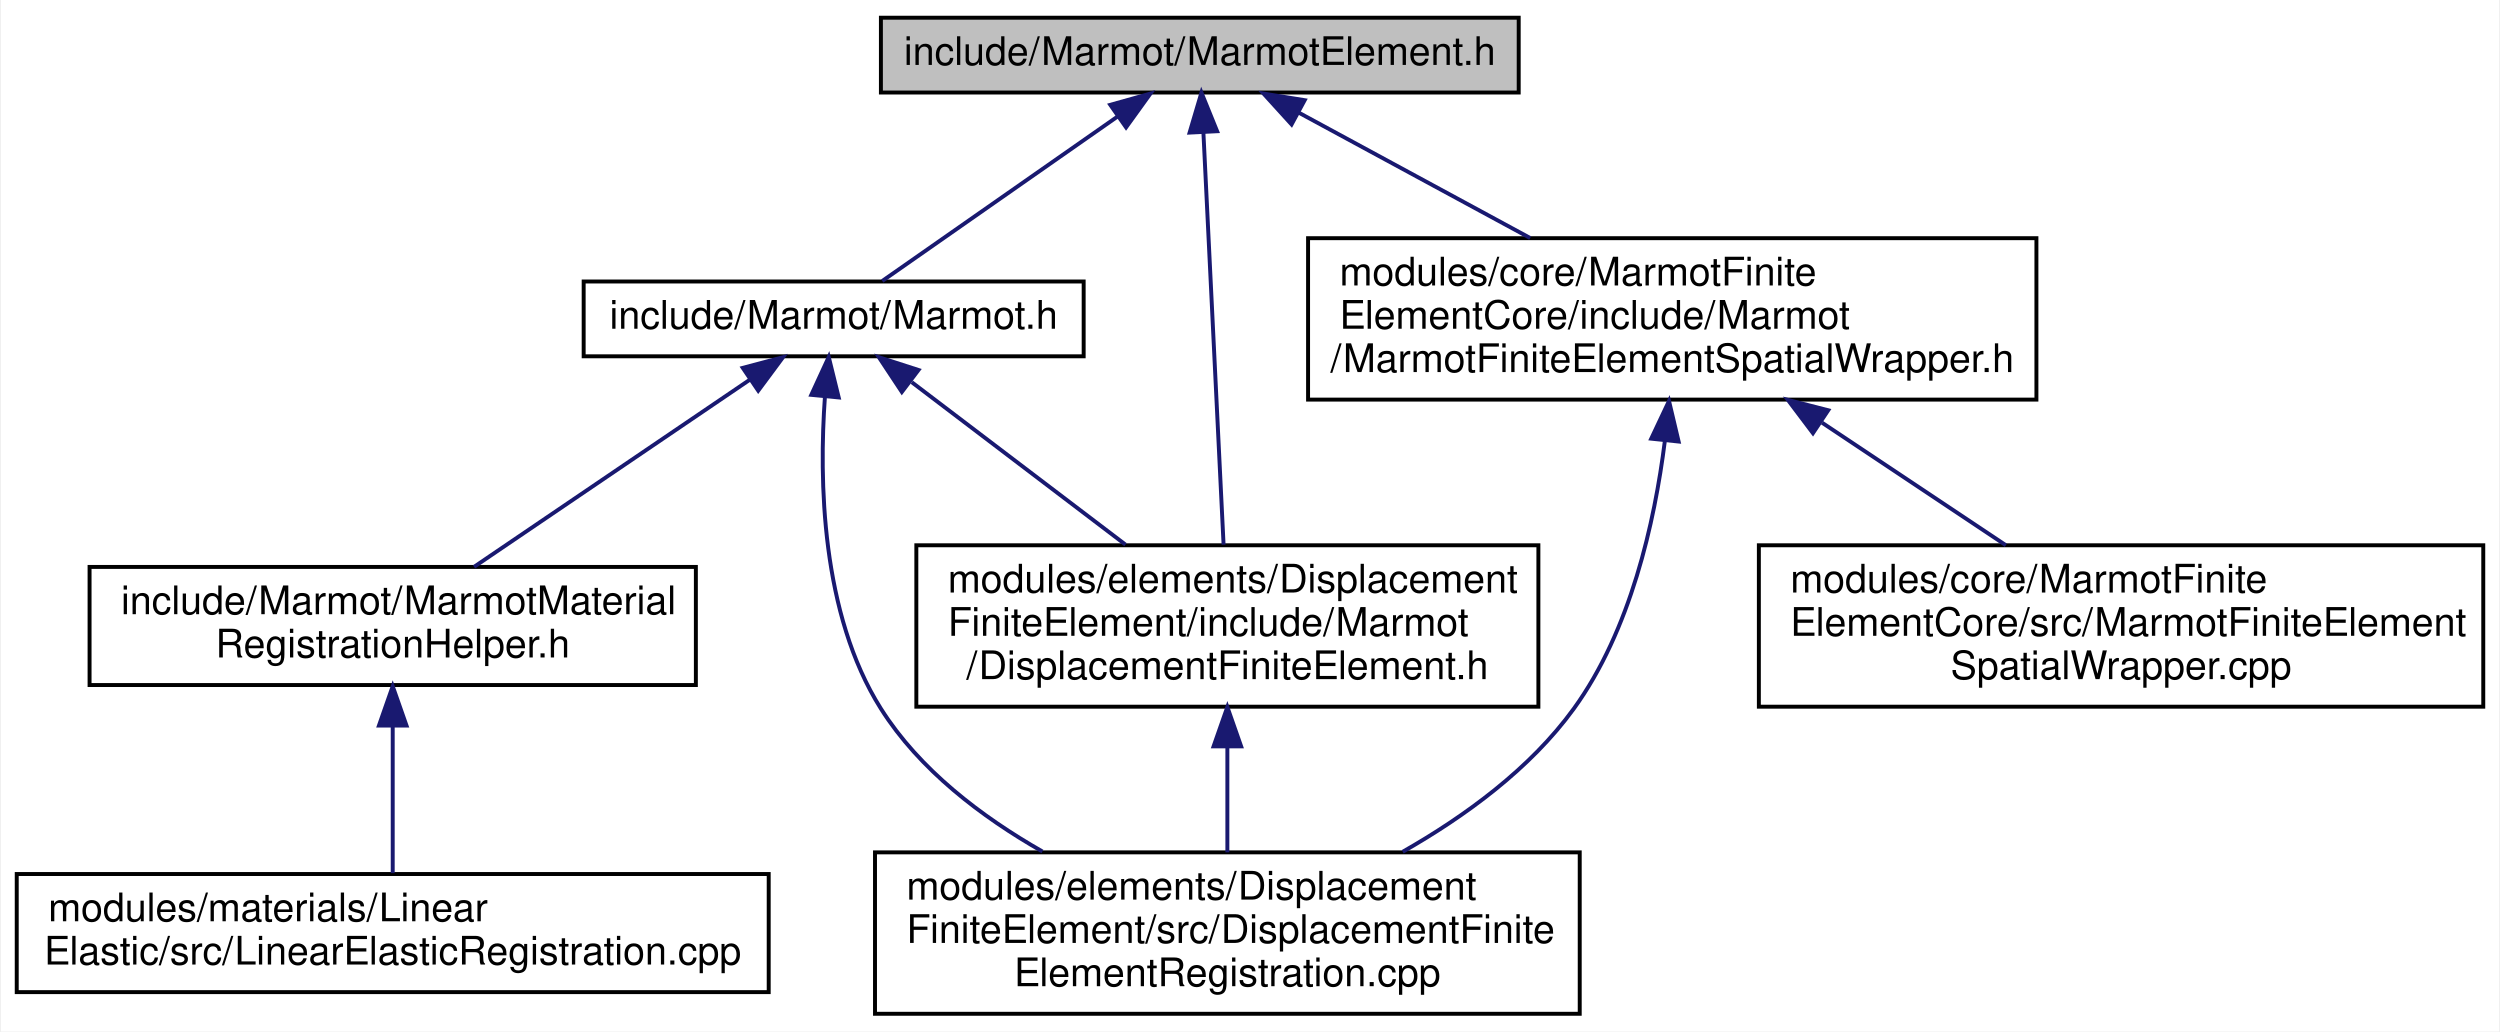
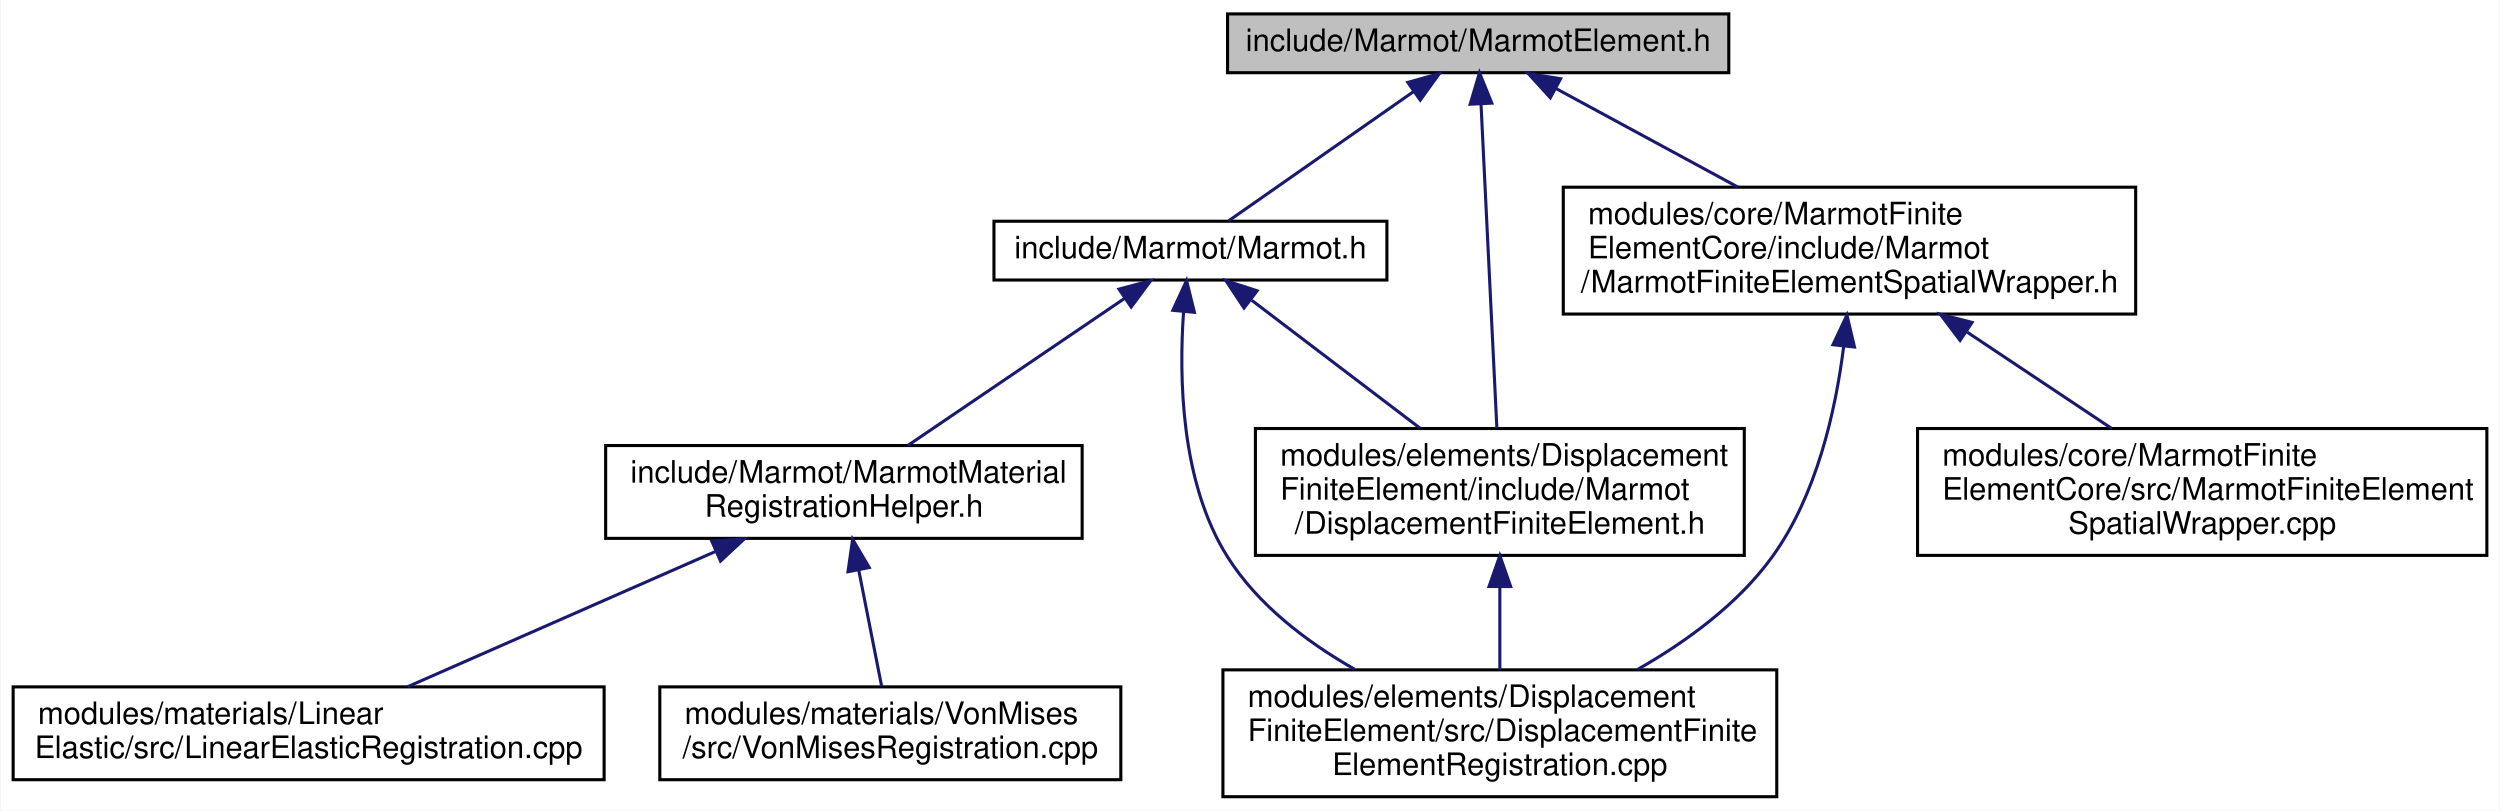
- <svg xmlns="http://www.w3.org/2000/svg" xmlns:xlink="http://www.w3.org/1999/xlink" width="635pt" height="262pt" viewBox="0.00 0.00 634.50 262.00">
+ <svg xmlns="http://www.w3.org/2000/svg" xmlns:xlink="http://www.w3.org/1999/xlink" width="808pt" height="262pt" viewBox="0.00 0.00 807.50 262.00">
  <g id="graph0" class="graph" transform="scale(1 1) rotate(0) translate(4 258)">
-     <polygon fill="white" stroke="transparent" points="-4,4 -4,-258 630.5,-258 630.5,4 -4,4" />
+     <polygon fill="white" stroke="transparent" points="-4,4 -4,-258 803.5,-258 803.5,4 -4,4" />
    <g id="node1" class="node">
      <g id="a_node1">
        <a xlink:title=" ">
-           <polygon fill="#bfbfbf" stroke="black" points="219.5,-234.5 219.5,-253.5 381.5,-253.5 381.5,-234.5 219.5,-234.5" />
-           <text text-anchor="middle" x="300.5" y="-241.5" font-family="Helvetica,sans-Serif" font-size="10.00">include/Marmot/MarmotElement.h</text>
+           <polygon fill="#bfbfbf" stroke="black" points="392.5,-234.5 392.5,-253.5 554.5,-253.5 554.5,-234.5 392.5,-234.5" />
+           <text text-anchor="middle" x="473.5" y="-241.5" font-family="Helvetica,sans-Serif" font-size="10.00">include/Marmot/MarmotElement.h</text>
        </a>
      </g>
    </g>
    <g id="node2" class="node">
      <g id="a_node2">
        <a xlink:href="Marmot_8h.html" target="_top" xlink:title=" ">
-           <polygon fill="white" stroke="black" points="144,-167.5 144,-186.5 271,-186.5 271,-167.5 144,-167.5" />
-           <text text-anchor="middle" x="207.5" y="-174.5" font-family="Helvetica,sans-Serif" font-size="10.00">include/Marmot/Marmot.h</text>
+           <polygon fill="white" stroke="black" points="317,-167.5 317,-186.5 444,-186.5 444,-167.5 317,-167.5" />
+           <text text-anchor="middle" x="380.5" y="-174.5" font-family="Helvetica,sans-Serif" font-size="10.00">include/Marmot/Marmot.h</text>
        </a>
      </g>
    </g>
    <g id="edge1" class="edge">
-       <path fill="none" stroke="midnightblue" d="M279.64,-228.42C261.25,-215.57 235.09,-197.28 219.84,-186.63" />
-       <polygon fill="midnightblue" stroke="midnightblue" points="277.76,-231.37 287.96,-234.23 281.77,-225.64 277.76,-231.37" />
+       <path fill="none" stroke="midnightblue" d="M452.64,-228.42C434.25,-215.57 408.09,-197.28 392.84,-186.63" />
+       <polygon fill="midnightblue" stroke="midnightblue" points="450.76,-231.37 460.96,-234.23 454.77,-225.64 450.76,-231.37" />
    </g>
-     <g id="node5" class="node">
-       <g id="a_node5">
+     <g id="node6" class="node">
+       <g id="a_node6">
        <a xlink:href="DisplacementFiniteElement_8h.html" target="_top" xlink:title=" ">
-           <polygon fill="white" stroke="black" points="228.5,-78.5 228.5,-119.5 386.5,-119.5 386.5,-78.5 228.5,-78.5" />
-           <text text-anchor="start" x="236.5" y="-107.5" font-family="Helvetica,sans-Serif" font-size="10.00">modules/elements/Displacement</text>
-           <text text-anchor="start" x="236.5" y="-96.5" font-family="Helvetica,sans-Serif" font-size="10.00">FiniteElement/include/Marmot</text>
-           <text text-anchor="middle" x="307.5" y="-85.5" font-family="Helvetica,sans-Serif" font-size="10.00">/DisplacementFiniteElement.h</text>
+           <polygon fill="white" stroke="black" points="401.5,-78.5 401.5,-119.5 559.5,-119.5 559.5,-78.5 401.5,-78.5" />
+           <text text-anchor="start" x="409.5" y="-107.5" font-family="Helvetica,sans-Serif" font-size="10.00">modules/elements/Displacement</text>
+           <text text-anchor="start" x="409.5" y="-96.5" font-family="Helvetica,sans-Serif" font-size="10.00">FiniteElement/include/Marmot</text>
+           <text text-anchor="middle" x="480.5" y="-85.5" font-family="Helvetica,sans-Serif" font-size="10.00">/DisplacementFiniteElement.h</text>
        </a>
      </g>
    </g>
-     <g id="edge10" class="edge">
-       <path fill="none" stroke="midnightblue" d="M301.41,-224.42C302.73,-197.36 305.18,-147.31 306.54,-119.65" />
-       <polygon fill="midnightblue" stroke="midnightblue" points="297.91,-224.32 300.92,-234.48 304.9,-224.67 297.91,-224.32" />
+     <g id="edge11" class="edge">
+       <path fill="none" stroke="midnightblue" d="M474.41,-224.42C475.73,-197.36 478.18,-147.31 479.54,-119.65" />
+       <polygon fill="midnightblue" stroke="midnightblue" points="470.91,-224.32 473.92,-234.48 477.9,-224.67 470.91,-224.32" />
+     </g>
+     <g id="node8" class="node">
+       <g id="a_node8">
+         <a xlink:href="MarmotFiniteElementSpatialWrapper_8h.html" target="_top" xlink:title=" ">
+           <polygon fill="white" stroke="black" points="501,-156.5 501,-197.5 686,-197.5 686,-156.5 501,-156.5" />
+           <text text-anchor="start" x="509" y="-185.5" font-family="Helvetica,sans-Serif" font-size="10.00">modules/core/MarmotFinite</text>
+           <text text-anchor="start" x="509" y="-174.5" font-family="Helvetica,sans-Serif" font-size="10.00">ElementCore/include/Marmot</text>
+           <text text-anchor="middle" x="593.5" y="-163.5" font-family="Helvetica,sans-Serif" font-size="10.00">/MarmotFiniteElementSpatialWrapper.h</text>
+         </a>
+       </g>
+     </g>
+     <g id="edge8" class="edge">
+       <path fill="none" stroke="midnightblue" d="M498.5,-229.46C515.55,-220.22 538.4,-207.84 557.42,-197.54" />
+       <polygon fill="midnightblue" stroke="midnightblue" points="496.81,-226.39 489.68,-234.23 500.14,-232.55 496.81,-226.39" />
+     </g>
+     <g id="node3" class="node">
+       <g id="a_node3">
+         <a xlink:href="MarmotMaterialRegistrationHelper_8h.html" target="_top" xlink:title=" ">
+           <polygon fill="white" stroke="black" points="191.5,-84 191.5,-114 345.5,-114 345.5,-84 191.5,-84" />
+           <text text-anchor="start" x="199.5" y="-102" font-family="Helvetica,sans-Serif" font-size="10.00">include/Marmot/MarmotMaterial</text>
+           <text text-anchor="middle" x="268.5" y="-91" font-family="Helvetica,sans-Serif" font-size="10.00">RegistrationHelper.h</text>
+         </a>
+       </g>
+     </g>
+     <g id="edge2" class="edge">
+       <path fill="none" stroke="midnightblue" d="M359.17,-161.53C339.04,-147.87 309.07,-127.53 289.16,-114.02" />
+       <polygon fill="midnightblue" stroke="midnightblue" points="357.41,-164.56 367.65,-167.28 361.34,-158.77 357.41,-164.56" />
+     </g>
+     <g id="edge5" class="edge">
+       <path fill="none" stroke="midnightblue" d="M400.33,-160.93C415.9,-149.1 437.7,-132.53 454.63,-119.66" />
+       <polygon fill="midnightblue" stroke="midnightblue" points="397.82,-158.44 391.97,-167.28 402.05,-164.02 397.82,-158.44" />
    </g>
    <g id="node7" class="node">
      <g id="a_node7">
-         <a xlink:href="MarmotFiniteElementSpatialWrapper_8h.html" target="_top" xlink:title=" ">
-           <polygon fill="white" stroke="black" points="328,-156.5 328,-197.5 513,-197.5 513,-156.5 328,-156.5" />
-           <text text-anchor="start" x="336" y="-185.5" font-family="Helvetica,sans-Serif" font-size="10.00">modules/core/MarmotFinite</text>
-           <text text-anchor="start" x="336" y="-174.5" font-family="Helvetica,sans-Serif" font-size="10.00">ElementCore/include/Marmot</text>
-           <text text-anchor="middle" x="420.5" y="-163.5" font-family="Helvetica,sans-Serif" font-size="10.00">/MarmotFiniteElementSpatialWrapper.h</text>
+         <a xlink:href="DisplacementFiniteElementRegistration_8cpp.html" target="_top" xlink:title=" ">
+           <polygon fill="white" stroke="black" points="391,-0.5 391,-41.5 570,-41.5 570,-0.5 391,-0.5" />
+           <text text-anchor="start" x="399" y="-29.5" font-family="Helvetica,sans-Serif" font-size="10.00">modules/elements/Displacement</text>
+           <text text-anchor="start" x="399" y="-18.5" font-family="Helvetica,sans-Serif" font-size="10.00">FiniteElement/src/DisplacementFinite</text>
+           <text text-anchor="middle" x="480.5" y="-7.5" font-family="Helvetica,sans-Serif" font-size="10.00">ElementRegistration.cpp</text>
        </a>
      </g>
    </g>
    <g id="edge7" class="edge">
-       <path fill="none" stroke="midnightblue" d="M325.5,-229.46C342.55,-220.22 365.4,-207.84 384.42,-197.54" />
-       <polygon fill="midnightblue" stroke="midnightblue" points="323.81,-226.39 316.68,-234.23 327.14,-232.55 323.81,-226.39" />
-     </g>
-     <g id="node3" class="node">
-       <g id="a_node3">
-         <a xlink:href="MarmotMaterialRegistrationHelper_8h.html" target="_top" xlink:title=" ">
-           <polygon fill="white" stroke="black" points="18.5,-84 18.5,-114 172.5,-114 172.5,-84 18.5,-84" />
-           <text text-anchor="start" x="26.5" y="-102" font-family="Helvetica,sans-Serif" font-size="10.00">include/Marmot/MarmotMaterial</text>
-           <text text-anchor="middle" x="95.5" y="-91" font-family="Helvetica,sans-Serif" font-size="10.00">RegistrationHelper.h</text>
-         </a>
-       </g>
-     </g>
-     <g id="edge2" class="edge">
-       <path fill="none" stroke="midnightblue" d="M186.17,-161.53C166.04,-147.87 136.07,-127.53 116.16,-114.02" />
-       <polygon fill="midnightblue" stroke="midnightblue" points="184.41,-164.56 194.65,-167.28 188.34,-158.77 184.41,-164.56" />
-     </g>
-     <g id="edge4" class="edge">
-       <path fill="none" stroke="midnightblue" d="M227.33,-160.93C242.9,-149.1 264.7,-132.53 281.63,-119.66" />
-       <polygon fill="midnightblue" stroke="midnightblue" points="224.82,-158.44 218.97,-167.28 229.05,-164.02 224.82,-158.44" />
-     </g>
-     <g id="node6" class="node">
-       <g id="a_node6">
-         <a xlink:href="DisplacementFiniteElementRegistration_8cpp.html" target="_top" xlink:title=" ">
-           <polygon fill="white" stroke="black" points="218,-0.5 218,-41.5 397,-41.5 397,-0.5 218,-0.5" />
-           <text text-anchor="start" x="226" y="-29.5" font-family="Helvetica,sans-Serif" font-size="10.00">modules/elements/Displacement</text>
-           <text text-anchor="start" x="226" y="-18.5" font-family="Helvetica,sans-Serif" font-size="10.00">FiniteElement/src/DisplacementFinite</text>
-           <text text-anchor="middle" x="307.5" y="-7.5" font-family="Helvetica,sans-Serif" font-size="10.00">ElementRegistration.cpp</text>
-         </a>
-       </g>
-     </g>
-     <g id="edge6" class="edge">
-       <path fill="none" stroke="midnightblue" d="M205.28,-157.18C203.78,-136.22 204.29,-102.09 219.5,-78 229.26,-62.53 245.02,-50.55 260.52,-41.72" />
-       <polygon fill="midnightblue" stroke="midnightblue" points="201.82,-157.71 206.25,-167.33 208.78,-157.05 201.82,-157.71" />
+       <path fill="none" stroke="midnightblue" d="M378.28,-157.18C376.78,-136.22 377.29,-102.09 392.5,-78 402.26,-62.53 418.02,-50.55 433.52,-41.72" />
+       <polygon fill="midnightblue" stroke="midnightblue" points="374.82,-157.71 379.25,-167.33 381.78,-157.05 374.82,-157.71" />
    </g>
    <g id="node4" class="node">
      <g id="a_node4">
        <a xlink:href="LinearElasticRegistration_8cpp.html" target="_top" xlink:title=" ">
          <polygon fill="white" stroke="black" points="0,-6 0,-36 191,-36 191,-6 0,-6" />
          <text text-anchor="start" x="8" y="-24" font-family="Helvetica,sans-Serif" font-size="10.00">modules/materials/Linear</text>
          <text text-anchor="middle" x="95.5" y="-13" font-family="Helvetica,sans-Serif" font-size="10.00">Elastic/src/LinearElasticRegistration.cpp</text>
        </a>
      </g>
    </g>
    <g id="edge3" class="edge">
-       <path fill="none" stroke="midnightblue" d="M95.5,-73.59C95.5,-61.26 95.5,-46.72 95.5,-36.23" />
-       <polygon fill="midnightblue" stroke="midnightblue" points="92,-73.7 95.5,-83.7 99,-73.71 92,-73.7" />
+       <path fill="none" stroke="midnightblue" d="M226.84,-79.7C196.3,-66.28 155.45,-48.34 127.46,-36.04" />
+       <polygon fill="midnightblue" stroke="midnightblue" points="225.8,-83.07 236.37,-83.88 228.62,-76.66 225.8,-83.07" />
    </g>
-     <g id="edge5" class="edge">
-       <path fill="none" stroke="midnightblue" d="M307.5,-68.3C307.5,-59.3 307.5,-49.65 307.5,-41.51" />
-       <polygon fill="midnightblue" stroke="midnightblue" points="304,-68.43 307.5,-78.43 311,-68.43 304,-68.43" />
-     </g>
-     <g id="edge9" class="edge">
-       <path fill="none" stroke="midnightblue" d="M418.62,-145.98C416.02,-125.22 409.89,-97.86 395.5,-78 384.45,-62.75 367.86,-50.65 352.04,-41.65" />
-       <polygon fill="midnightblue" stroke="midnightblue" points="415.16,-146.58 419.68,-156.16 422.12,-145.85 415.16,-146.58" />
-     </g>
-     <g id="node8" class="node">
-       <g id="a_node8">
-         <a xlink:href="MarmotFiniteElementSpatialWrapper_8cpp.html" target="_top" xlink:title=" ">
-           <polygon fill="white" stroke="black" points="442.5,-78.5 442.5,-119.5 626.5,-119.5 626.5,-78.5 442.5,-78.5" />
-           <text text-anchor="start" x="450.5" y="-107.5" font-family="Helvetica,sans-Serif" font-size="10.00">modules/core/MarmotFinite</text>
-           <text text-anchor="start" x="450.5" y="-96.5" font-family="Helvetica,sans-Serif" font-size="10.00">ElementCore/src/MarmotFiniteElement</text>
-           <text text-anchor="middle" x="534.5" y="-85.5" font-family="Helvetica,sans-Serif" font-size="10.00">SpatialWrapper.cpp</text>
+     <g id="node5" class="node">
+       <g id="a_node5">
+         <a xlink:href="VonMisesRegistration_8cpp.html" target="_top" xlink:title=" ">
+           <polygon fill="white" stroke="black" points="209,-6 209,-36 358,-36 358,-6 209,-6" />
+           <text text-anchor="start" x="217" y="-24" font-family="Helvetica,sans-Serif" font-size="10.00">modules/materials/VonMises</text>
+           <text text-anchor="middle" x="283.5" y="-13" font-family="Helvetica,sans-Serif" font-size="10.00">/src/VonMisesRegistration.cpp</text>
        </a>
      </g>
    </g>
-     <g id="edge8" class="edge">
-       <path fill="none" stroke="midnightblue" d="M458.55,-150.64C473.77,-140.49 491.03,-128.98 505.24,-119.51" />
-       <polygon fill="midnightblue" stroke="midnightblue" points="456.24,-147.97 449.86,-156.43 460.12,-153.79 456.24,-147.97" />
+     <g id="edge4" class="edge">
+       <path fill="none" stroke="midnightblue" d="M273.32,-73.59C275.75,-61.26 278.62,-46.72 280.69,-36.23" />
+       <polygon fill="midnightblue" stroke="midnightblue" points="269.82,-73.22 271.32,-83.7 276.69,-74.57 269.82,-73.22" />
+     </g>
+     <g id="edge6" class="edge">
+       <path fill="none" stroke="midnightblue" d="M480.5,-68.3C480.5,-59.3 480.5,-49.65 480.5,-41.51" />
+       <polygon fill="midnightblue" stroke="midnightblue" points="477,-68.43 480.5,-78.43 484,-68.43 477,-68.43" />
+     </g>
+     <g id="edge10" class="edge">
+       <path fill="none" stroke="midnightblue" d="M591.62,-145.98C589.02,-125.22 582.89,-97.86 568.5,-78 557.45,-62.75 540.86,-50.65 525.04,-41.65" />
+       <polygon fill="midnightblue" stroke="midnightblue" points="588.16,-146.58 592.68,-156.16 595.12,-145.85 588.16,-146.58" />
+     </g>
+     <g id="node9" class="node">
+       <g id="a_node9">
+         <a xlink:href="MarmotFiniteElementSpatialWrapper_8cpp.html" target="_top" xlink:title=" ">
+           <polygon fill="white" stroke="black" points="615.5,-78.5 615.5,-119.5 799.5,-119.5 799.5,-78.5 615.5,-78.5" />
+           <text text-anchor="start" x="623.5" y="-107.5" font-family="Helvetica,sans-Serif" font-size="10.00">modules/core/MarmotFinite</text>
+           <text text-anchor="start" x="623.5" y="-96.5" font-family="Helvetica,sans-Serif" font-size="10.00">ElementCore/src/MarmotFiniteElement</text>
+           <text text-anchor="middle" x="707.5" y="-85.5" font-family="Helvetica,sans-Serif" font-size="10.00">SpatialWrapper.cpp</text>
+         </a>
+       </g>
+     </g>
+     <g id="edge9" class="edge">
+       <path fill="none" stroke="midnightblue" d="M631.55,-150.64C646.77,-140.49 664.03,-128.98 678.24,-119.51" />
+       <polygon fill="midnightblue" stroke="midnightblue" points="629.24,-147.97 622.86,-156.43 633.12,-153.79 629.24,-147.97" />
    </g>
  </g>
</svg>
